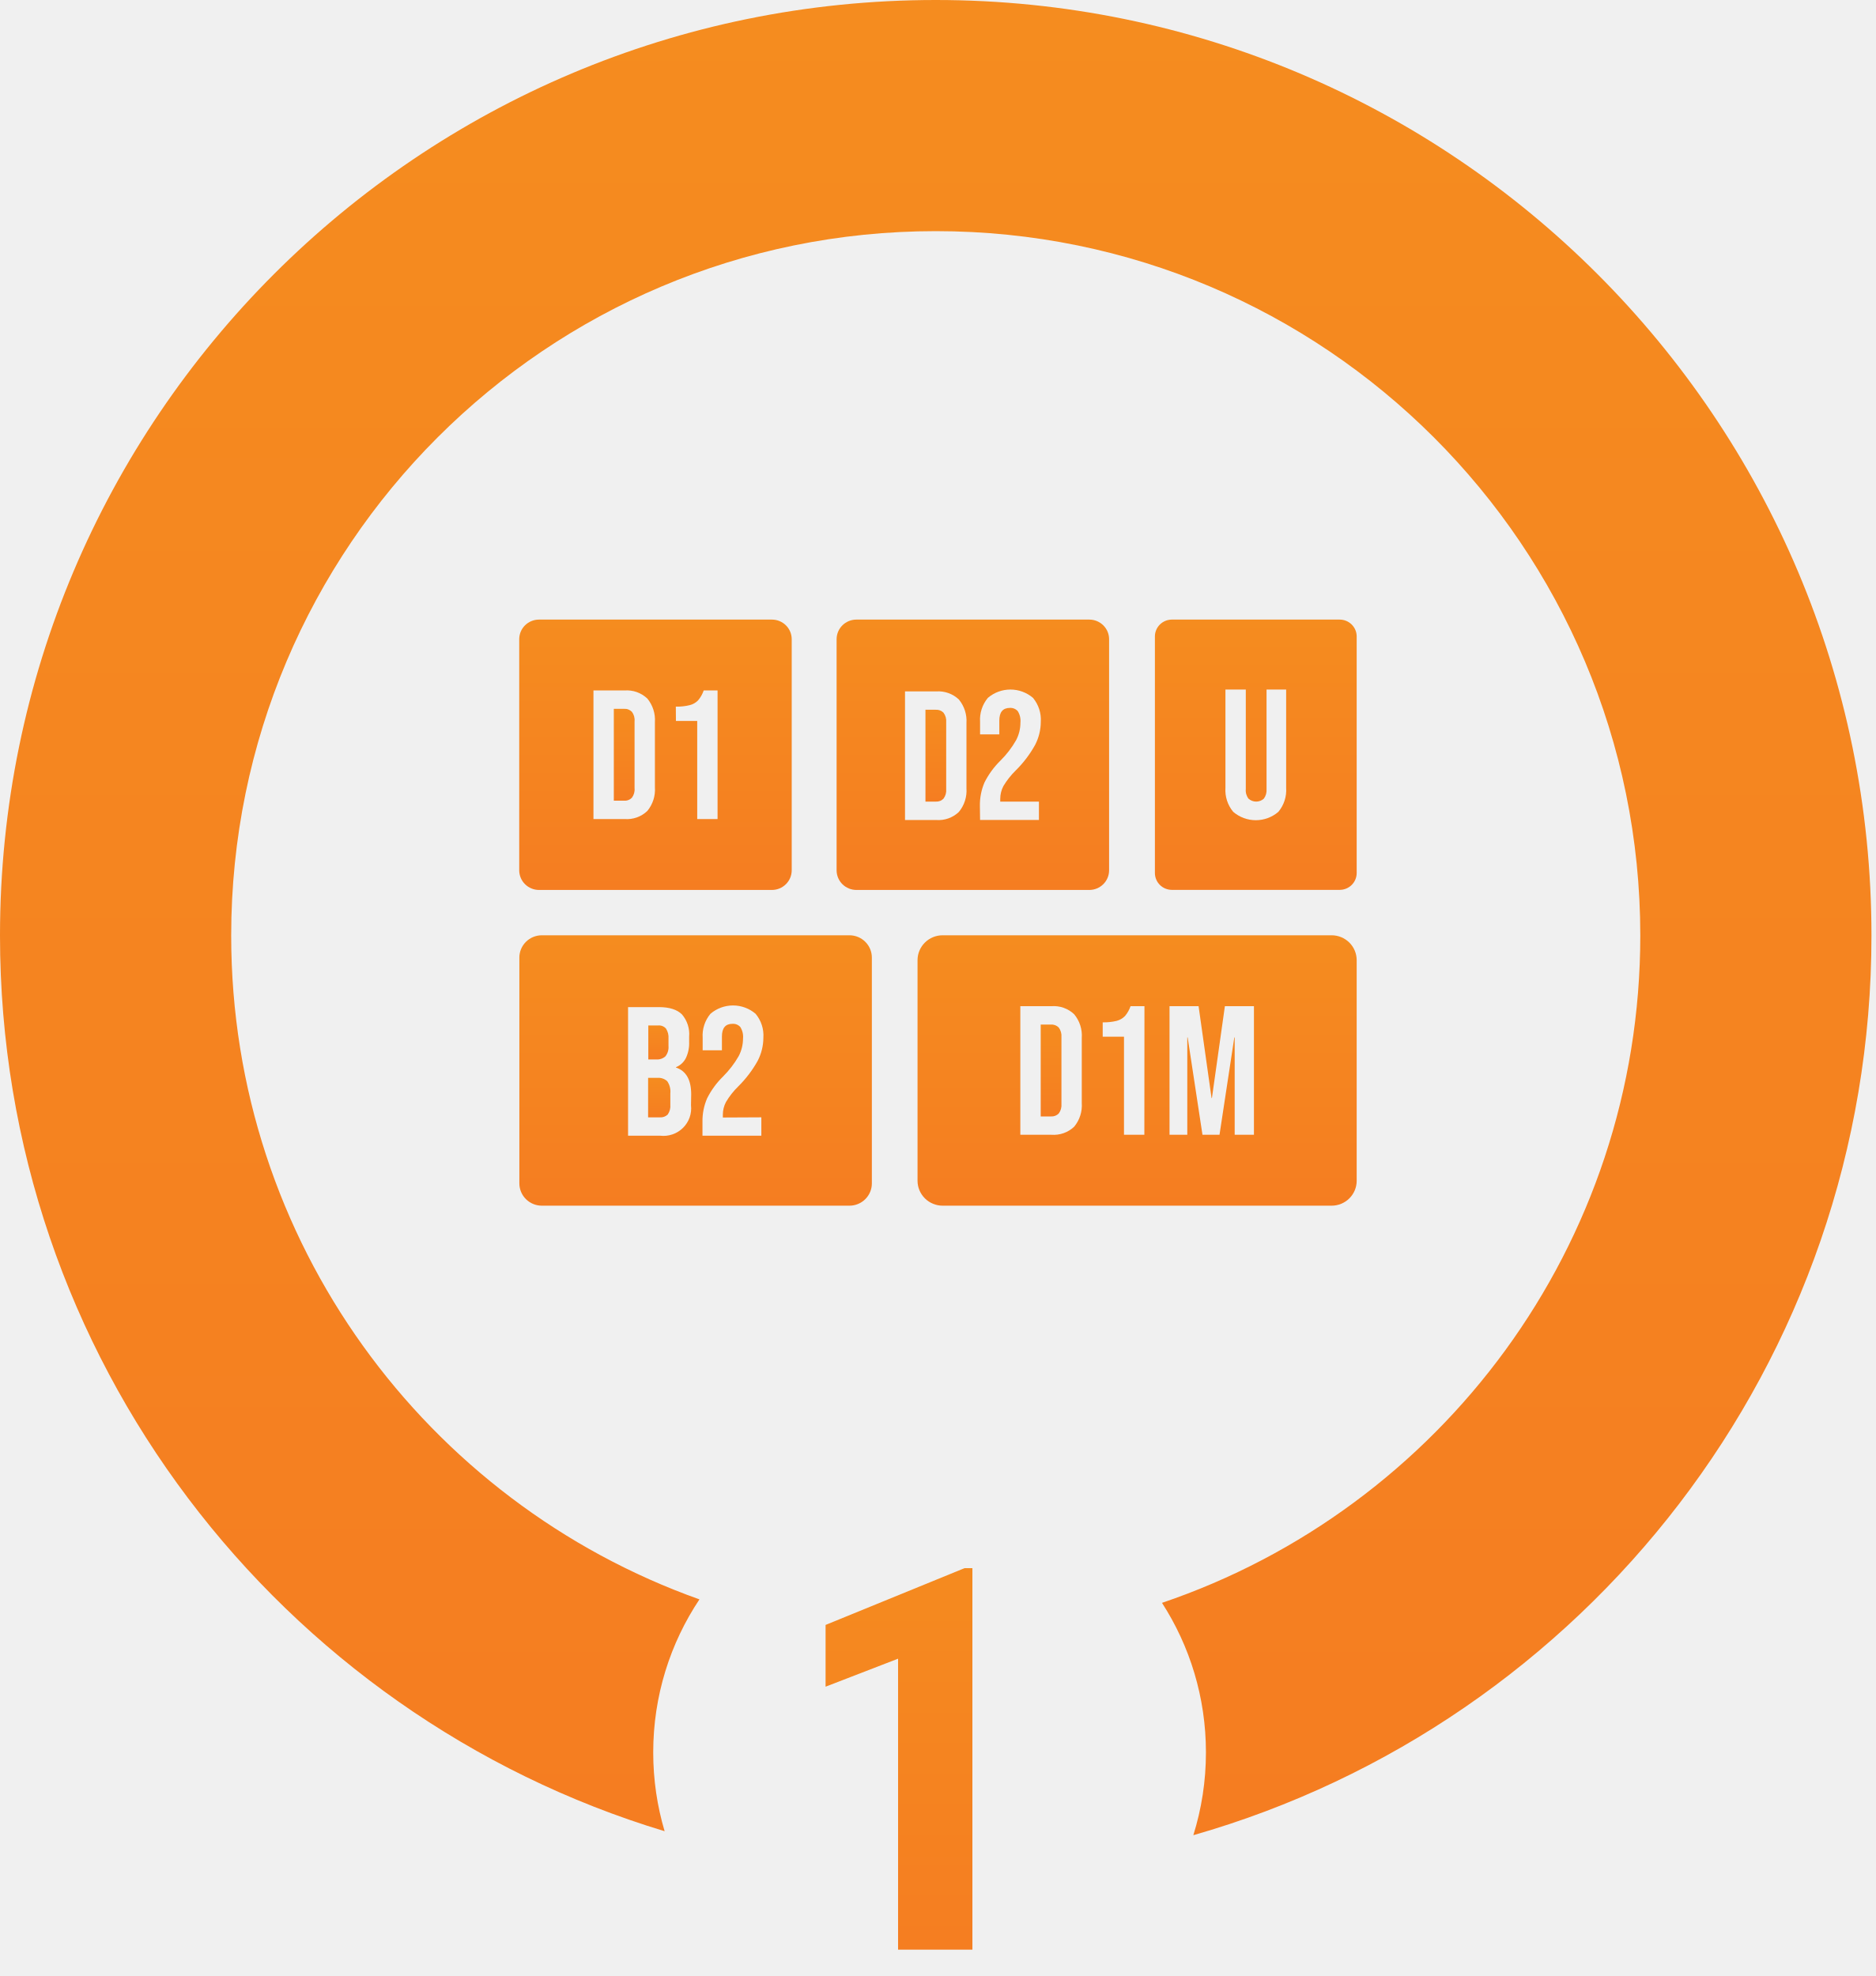
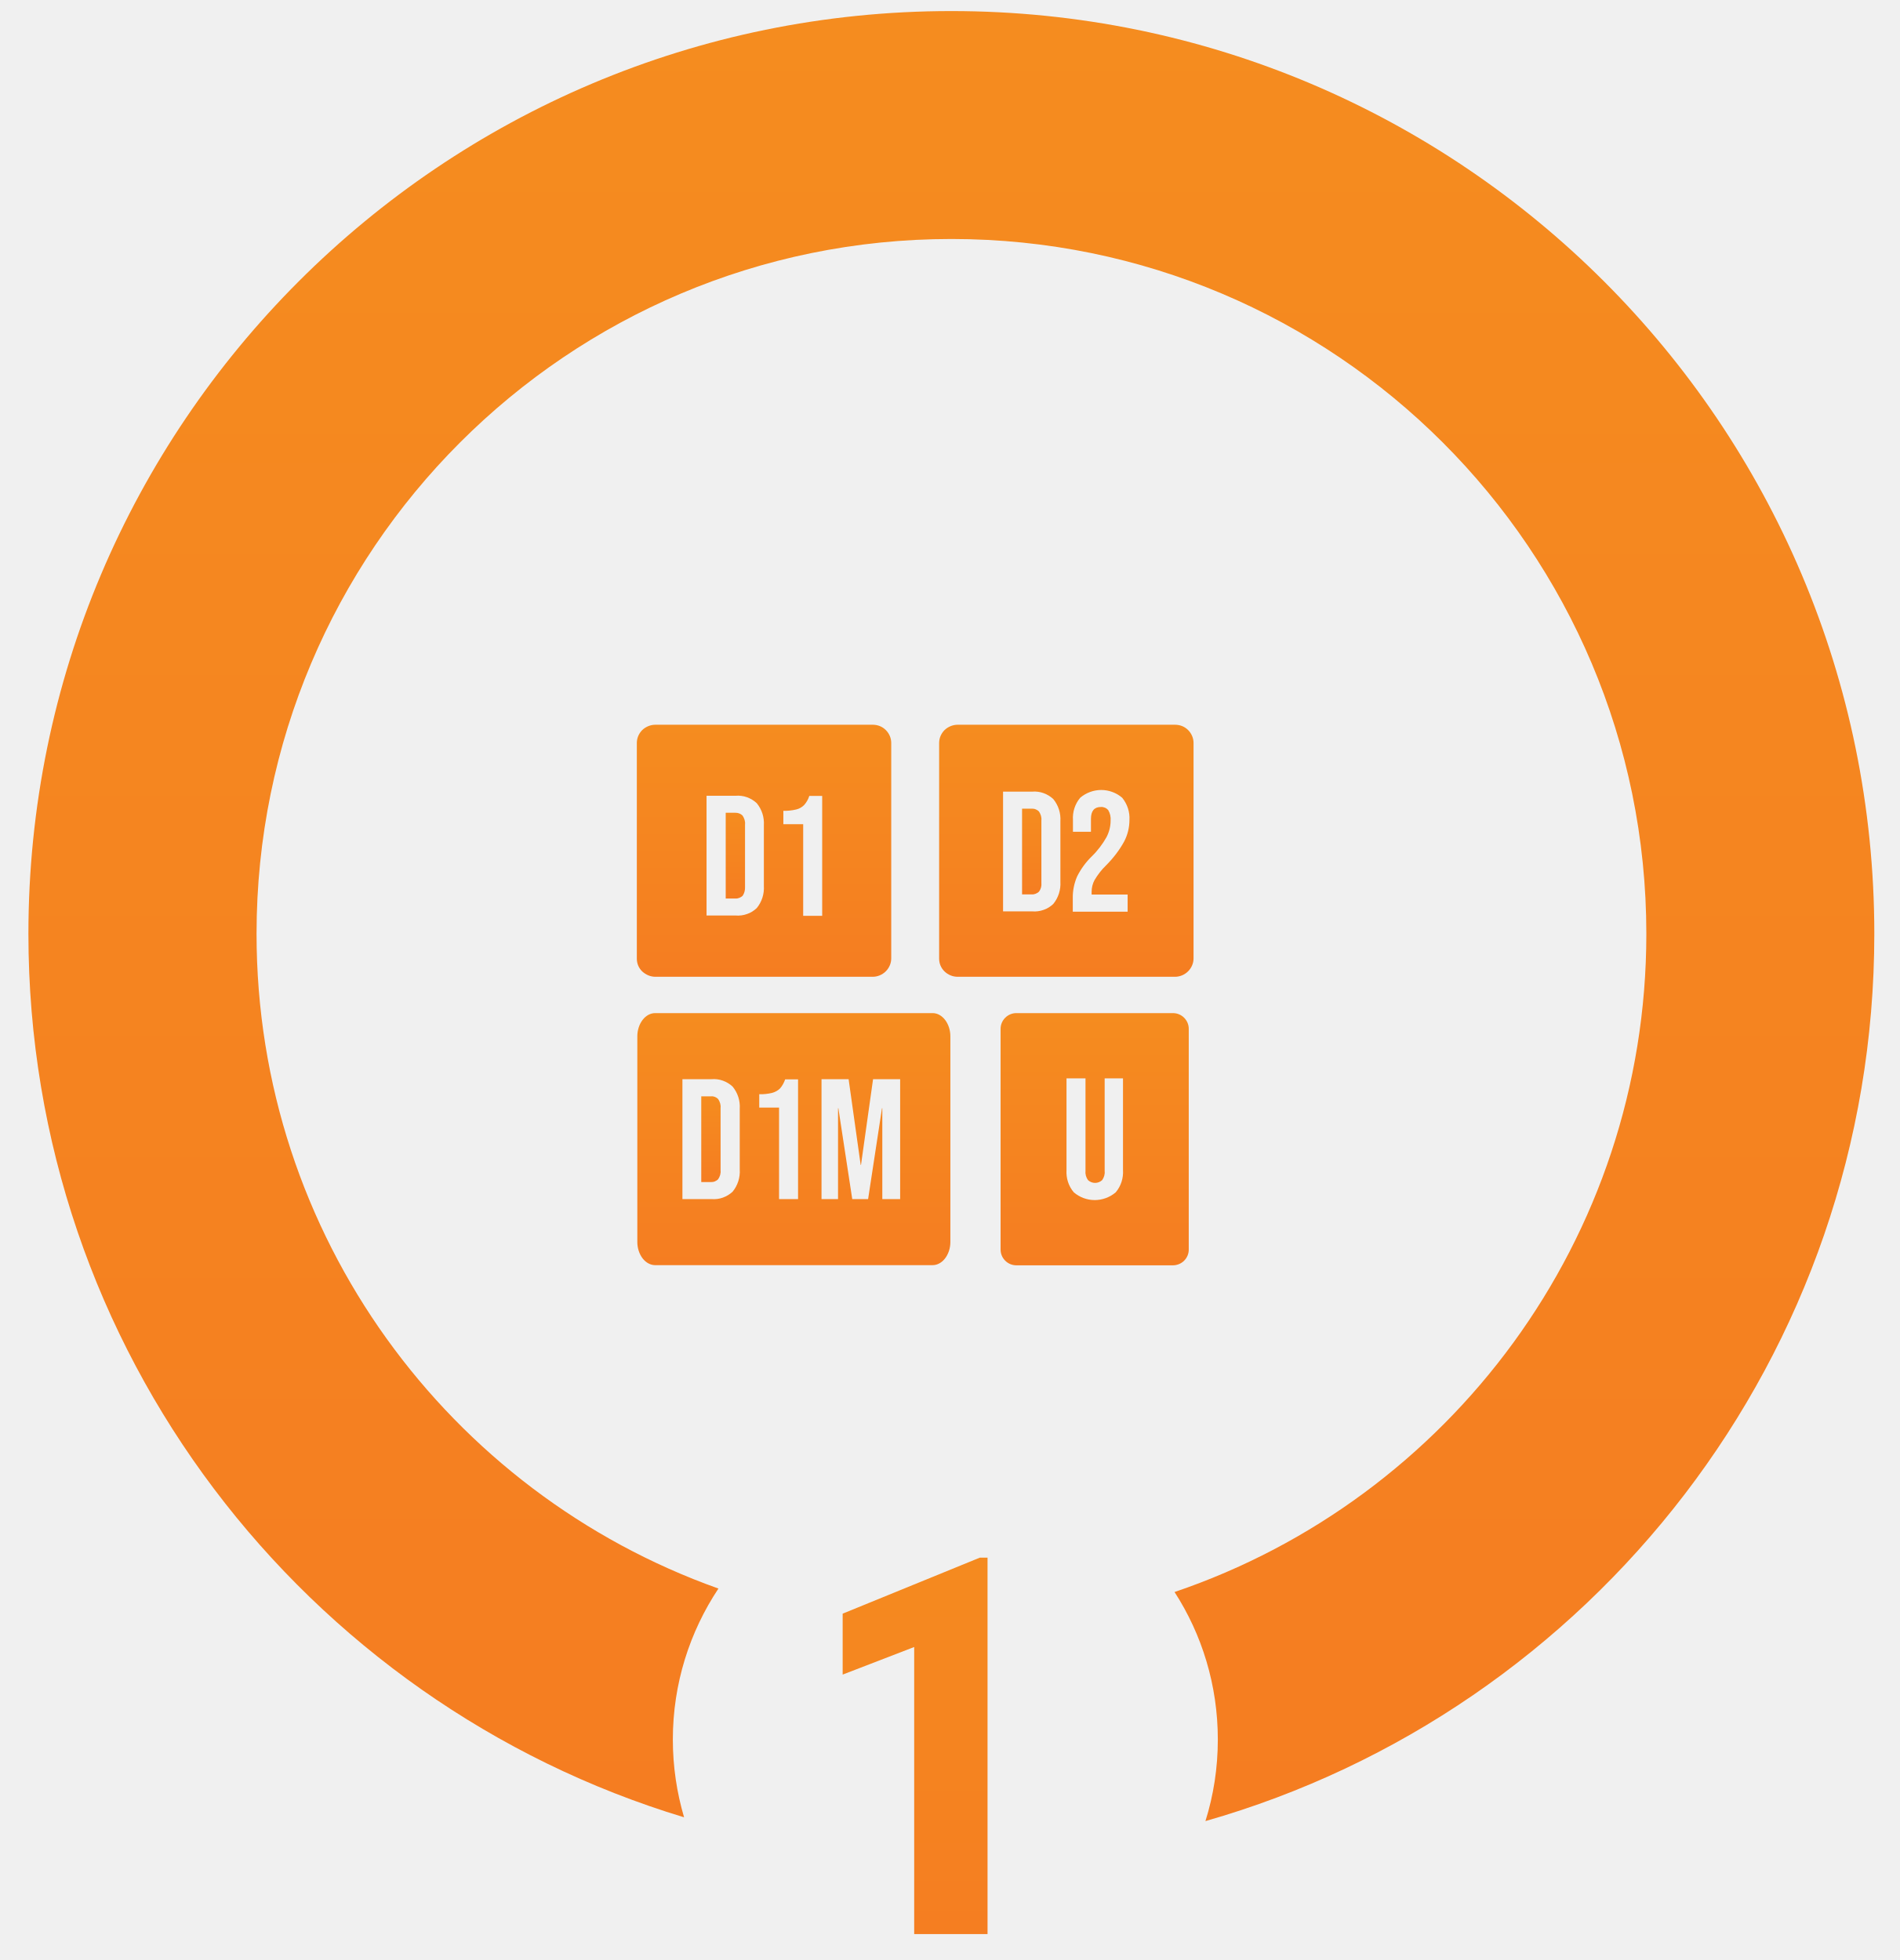
- <svg xmlns="http://www.w3.org/2000/svg" width="112" height="118" viewBox="0 0 112 118" fill="none">
-   <path fill-rule="evenodd" clip-rule="evenodd" d="M69.376 95.717C85.982 90.09 97.933 74.374 97.933 55.868C97.933 32.636 79.1 13.803 55.868 13.803C32.636 13.803 13.803 32.636 13.803 55.868C13.803 74.151 25.467 89.71 41.76 95.509C40.017 98.125 39 101.268 39 104.648C39 106.284 39.238 107.863 39.681 109.354C16.719 102.415 0 81.094 0 55.868C0 25.013 25.013 0 55.868 0C86.722 0 111.735 25.013 111.735 55.868C111.735 81.389 94.623 102.913 71.247 109.592C71.736 108.031 72 106.371 72 104.648C72 101.357 71.036 98.291 69.376 95.717Z" fill="url(#paint0_linear_371_744)" />
-   <path d="M58.057 116.426H53.619V99.051L49.291 100.723V97.035L57.588 93.644H58.057V116.426Z" fill="url(#paint1_linear_371_744)" />
-   <g clip-path="url(#clip0_371_744)">
-     <path d="M39.248 64.366H38.695V66.725H39.392C39.478 66.731 39.566 66.72 39.648 66.691C39.73 66.661 39.804 66.615 39.867 66.555C39.986 66.383 40.041 66.175 40.022 65.968V65.299C40.049 65.042 39.985 64.783 39.839 64.569C39.761 64.496 39.667 64.44 39.565 64.405C39.464 64.37 39.355 64.357 39.248 64.366Z" fill="url(#paint2_linear_371_744)" />
-     <path d="M50.717 55.852H32.345C31.991 55.853 31.652 55.993 31.401 56.242C31.151 56.491 31.009 56.827 31.008 57.179V70.669C31.009 71.022 31.15 71.359 31.4 71.608C31.651 71.857 31.99 71.998 32.345 71.999H50.717C51.072 71.999 51.412 71.858 51.662 71.609C51.913 71.36 52.054 71.022 52.054 70.669V57.179C52.053 56.827 51.912 56.49 51.661 56.241C51.411 55.992 51.071 55.852 50.717 55.852ZM41.256 65.999C41.284 66.246 41.256 66.496 41.173 66.731C41.09 66.965 40.955 67.178 40.778 67.353C40.6 67.528 40.385 67.662 40.148 67.742C39.911 67.823 39.659 67.85 39.41 67.82H37.498V60.141H39.333C39.96 60.141 40.416 60.283 40.714 60.574C40.871 60.757 40.99 60.969 41.064 61.198C41.138 61.427 41.165 61.668 41.145 61.907V62.214C41.159 62.547 41.093 62.878 40.952 63.18C40.829 63.428 40.619 63.623 40.361 63.728V63.75C40.967 63.953 41.269 64.487 41.267 65.352L41.256 65.999ZM45.456 66.723V67.82H41.941V66.997C41.932 66.513 42.026 66.033 42.218 65.588C42.46 65.105 42.781 64.666 43.168 64.287C43.532 63.924 43.846 63.515 44.102 63.07C44.273 62.745 44.362 62.383 44.362 62.017C44.386 61.777 44.329 61.536 44.201 61.331C44.143 61.265 44.071 61.214 43.989 61.181C43.908 61.147 43.819 61.133 43.732 61.139C43.312 61.139 43.102 61.391 43.102 61.896V62.719H41.952V61.973C41.917 61.454 42.083 60.942 42.416 60.541C42.791 60.219 43.269 60.042 43.765 60.042C44.26 60.042 44.739 60.219 45.113 60.541C45.447 60.942 45.613 61.454 45.577 61.973C45.574 62.45 45.459 62.919 45.24 63.344C44.927 63.908 44.534 64.425 44.074 64.88C43.791 65.156 43.546 65.468 43.345 65.807C43.22 66.042 43.156 66.304 43.157 66.569V66.734L45.456 66.723Z" fill="url(#paint3_linear_371_744)" />
-     <path d="M39.729 63.08C39.868 62.902 39.933 62.678 39.912 62.455V62.027C39.93 61.815 39.878 61.603 39.763 61.423C39.705 61.357 39.632 61.306 39.55 61.274C39.469 61.241 39.38 61.229 39.293 61.237H38.707V63.266H39.182C39.281 63.274 39.381 63.261 39.475 63.229C39.569 63.197 39.656 63.146 39.729 63.08Z" fill="url(#paint4_linear_371_744)" />
-     <path d="M79.508 55.852H56.276C55.88 55.852 55.501 56.008 55.221 56.286C54.941 56.563 54.783 56.94 54.781 57.333V70.516C54.783 70.909 54.941 71.285 55.221 71.563C55.501 71.841 55.88 71.998 56.276 71.999H79.508C79.903 71.998 80.283 71.841 80.562 71.563C80.842 71.285 80.999 70.909 81 70.516V57.333C80.998 56.94 80.841 56.564 80.561 56.287C80.282 56.01 79.903 55.853 79.508 55.852ZM64.587 65.867C64.623 66.379 64.461 66.885 64.134 67.282C63.954 67.453 63.74 67.584 63.506 67.667C63.272 67.75 63.023 67.783 62.775 67.765H60.918V60.086H62.775C63.023 60.067 63.272 60.1 63.506 60.183C63.741 60.267 63.955 60.398 64.134 60.569C64.462 60.965 64.624 61.472 64.587 61.984V65.867ZM68.323 67.765H67.107V61.907H65.836V61.051C66.115 61.058 66.394 61.028 66.665 60.964C66.856 60.914 67.03 60.814 67.168 60.673C67.314 60.499 67.426 60.3 67.499 60.086H68.329L68.323 67.765ZM74.866 67.765H73.716V61.951H73.694L72.81 67.765H71.793L70.909 61.951H70.887V67.765H69.826V60.086H71.561L72.335 65.571H72.357L73.131 60.086H74.866V67.765Z" fill="url(#paint5_linear_371_744)" />
-     <path d="M62.754 61.185H62.135V66.67H62.754C62.838 66.675 62.923 66.662 63.002 66.631C63.081 66.601 63.153 66.554 63.212 66.494C63.333 66.329 63.39 66.127 63.373 65.924V61.931C63.39 61.728 63.333 61.525 63.212 61.36C63.153 61.3 63.082 61.253 63.002 61.222C62.923 61.192 62.838 61.179 62.754 61.185Z" fill="url(#paint6_linear_371_744)" />
-     <path d="M32.177 53.145H46.092C46.404 53.144 46.702 53.02 46.922 52.801C47.143 52.583 47.267 52.286 47.269 51.977V38.166C47.267 37.856 47.143 37.56 46.922 37.342C46.702 37.124 46.403 37.001 46.092 37H32.177C31.866 37.001 31.567 37.124 31.346 37.342C31.126 37.56 31.002 37.856 31 38.166V51.985C31.004 52.293 31.129 52.587 31.349 52.804C31.57 53.021 31.867 53.144 32.177 53.145ZM40.35 42.197C40.629 42.205 40.908 42.175 41.179 42.109C41.371 42.063 41.546 41.962 41.682 41.819C41.829 41.646 41.941 41.446 42.014 41.232H42.842V48.911H41.627V43.053H40.356L40.35 42.197ZM35.432 41.232H37.289C37.537 41.213 37.786 41.246 38.02 41.329C38.254 41.413 38.468 41.544 38.648 41.714C38.975 42.112 39.137 42.618 39.101 43.13V47.013C39.138 47.525 38.976 48.031 38.648 48.428C38.469 48.599 38.255 48.731 38.021 48.814C37.786 48.897 37.537 48.93 37.289 48.911H35.432V41.232Z" fill="url(#paint7_linear_371_744)" />
-     <path d="M37.886 47.068V43.075C37.906 42.872 37.849 42.669 37.726 42.505C37.667 42.445 37.595 42.398 37.516 42.368C37.437 42.337 37.352 42.324 37.267 42.329H36.648V47.814H37.267C37.352 47.82 37.437 47.807 37.516 47.776C37.595 47.746 37.667 47.699 37.726 47.639C37.849 47.475 37.906 47.272 37.886 47.068Z" fill="url(#paint8_linear_371_744)" />
-     <path d="M56.492 47.123V43.13C56.511 42.926 56.454 42.723 56.331 42.559C56.272 42.499 56.2 42.453 56.121 42.422C56.042 42.392 55.958 42.379 55.873 42.384H55.254V47.869H55.873C55.958 47.874 56.042 47.861 56.122 47.831C56.201 47.801 56.272 47.754 56.331 47.693C56.454 47.529 56.511 47.326 56.492 47.123Z" fill="url(#paint9_linear_371_744)" />
-     <path d="M51.126 53.145H65.041C65.353 53.144 65.651 53.02 65.872 52.801C66.092 52.583 66.217 52.286 66.218 51.977V38.166C66.217 37.856 66.092 37.56 65.871 37.342C65.651 37.124 65.352 37.001 65.041 37H51.126C50.815 37.001 50.516 37.124 50.296 37.342C50.075 37.56 49.951 37.856 49.949 38.166V51.985C49.953 52.293 50.078 52.587 50.298 52.804C50.519 53.021 50.816 53.144 51.126 53.145ZM58.504 48.132C58.495 47.648 58.589 47.167 58.78 46.722C59.023 46.24 59.344 45.801 59.73 45.422C60.096 45.06 60.41 44.65 60.664 44.205C60.836 43.88 60.925 43.518 60.924 43.151C60.948 42.912 60.892 42.671 60.764 42.466C60.705 42.401 60.633 42.349 60.551 42.316C60.47 42.283 60.382 42.268 60.294 42.274C59.874 42.274 59.664 42.526 59.664 43.031V43.854H58.515V43.108C58.48 42.589 58.646 42.077 58.979 41.676C59.353 41.354 59.832 41.177 60.327 41.177C60.823 41.177 61.301 41.354 61.676 41.676C62.008 42.077 62.174 42.589 62.14 43.108C62.138 43.585 62.022 44.054 61.803 44.479C61.491 45.044 61.098 45.561 60.637 46.015C60.355 46.292 60.11 46.603 59.907 46.942C59.784 47.177 59.719 47.439 59.719 47.704V47.869H62.029V48.966H58.515L58.504 48.132ZM54.033 41.289H55.89C56.138 41.27 56.387 41.304 56.621 41.387C56.855 41.47 57.069 41.601 57.249 41.772C57.576 42.169 57.738 42.675 57.702 43.187V47.071C57.739 47.582 57.577 48.089 57.249 48.486C57.07 48.657 56.856 48.788 56.622 48.872C56.387 48.955 56.138 48.988 55.89 48.968H54.033V41.289Z" fill="url(#paint10_linear_371_744)" />
-     <path d="M79.989 37H69.964C69.697 37.001 69.441 37.106 69.252 37.293C69.063 37.48 68.955 37.733 68.953 37.998V52.136C68.954 52.402 69.061 52.657 69.25 52.845C69.44 53.033 69.696 53.139 69.964 53.14H79.989C80.257 53.139 80.513 53.033 80.703 52.845C80.892 52.657 80.999 52.402 81 52.136V37.998C80.998 37.733 80.89 37.48 80.701 37.293C80.512 37.106 80.256 37.001 79.989 37ZM76.789 47.049C76.825 47.567 76.658 48.08 76.325 48.48C75.951 48.802 75.472 48.98 74.977 48.98C74.481 48.98 74.002 48.802 73.628 48.48C73.295 48.08 73.129 47.567 73.164 47.049V41.177H74.38V47.123C74.36 47.326 74.417 47.529 74.54 47.693C74.666 47.806 74.829 47.869 74.999 47.869C75.168 47.869 75.332 47.806 75.457 47.693C75.578 47.528 75.635 47.326 75.618 47.123V41.177H76.789V47.049Z" fill="url(#paint11_linear_371_744)" />
+ <svg xmlns="http://www.w3.org/2000/svg" xmlns:xlink="http://www.w3.org/1999/xlink" version="1.1" id="Réteg_1" x="0px" y="0px" viewBox="0 0 114.98 118.67" style="enable-background:new 0 0 114.98 118.67;" xml:space="preserve">
+   <style type="text/css">
+ 	.st0{fill-rule:evenodd;clip-rule:evenodd;fill:url(#SVGID_1_);}
+ 	.st1{fill:url(#SVGID_00000147222390836322561760000000613231641069578129_);}
+ 	.st2{clip-path:url(#SVGID_00000120560397369724418050000016357711647630829202_);}
+ 	.st3{fill:url(#SVGID_00000170267501479107510570000008174627468729613240_);}
+ 	.st4{fill:url(#SVGID_00000116936583071469000120000007866562514417541529_);}
+ 	.st5{fill:url(#SVGID_00000049904365903005563400000015939637903044811935_);}
+ 	.st6{fill:url(#SVGID_00000126282318423797794760000012427151782867652512_);}
+ 	.st7{fill:url(#SVGID_00000088840658454591727170000000056871713270469541_);}
+ 	.st8{fill:url(#SVGID_00000144320146604150337310000012461883438399886728_);}
+ 	.st9{fill:url(#SVGID_00000016063874958279235440000017079279387171960203_);}
+ </style>
+   <linearGradient id="SVGID_1_" gradientUnits="userSpaceOnUse" x1="57.591" y1="118.435" x2="57.591" y2="8.843" gradientTransform="matrix(1 0 0 -1 0 119.1064)">
+     <stop offset="0" style="stop-color:#F58C1F" />
+     <stop offset="1" style="stop-color:#F57D21" />
+   </linearGradient>
+   <path class="st0" d="M71.1,96.39c16.61-5.63,28.56-21.34,28.56-39.85c0-23.23-18.83-42.07-42.07-42.07S15.53,33.31,15.53,56.54  c0,18.28,11.66,33.84,27.96,39.64c-1.74,2.62-2.76,5.76-2.76,9.14c0,1.64,0.24,3.21,0.68,4.71C18.44,103.09,1.72,81.76,1.72,56.54  c0-30.85,25.01-55.87,55.87-55.87c30.85,0,55.87,25.01,55.87,55.87c0,25.52-17.11,47.05-40.49,53.72c0.49-1.56,0.75-3.22,0.75-4.94  C73.72,102.03,72.76,98.96,71.1,96.39z" />
+   <linearGradient id="SVGID_00000051354256935677486180000015364233394869010846_" gradientUnits="userSpaceOnUse" x1="55.397" y1="28.009" x2="55.397" y2="0.699" gradientTransform="matrix(1 0 0 -1 0 119.1064)">
+     <stop offset="0" style="stop-color:#F58C1F" />
+     <stop offset="1" style="stop-color:#F57D21" />
+   </linearGradient>
+   <path style="fill:url(#SVGID_00000051354256935677486180000015364233394869010846_);" d="M59.78,117.1h-4.44V99.72l-4.33,1.67v-3.69  l8.3-3.39h0.47V117.1z" />
+   <g>
+     <defs>
+       <rect id="SVGID_00000044898176724707421490000015651117623756271799_" x="32.72" y="43.22" width="50" height="35" />
+     </defs>
+     <clipPath id="SVGID_00000107584256304684147370000003194341780832555408_">
+       <use xlink:href="#SVGID_00000044898176724707421490000015651117623756271799_" style="overflow:visible;" />
+     </clipPath>
+     <g style="clip-path:url(#SVGID_00000107584256304684147370000003194341780832555408_);">
+       <linearGradient id="SVGID_00000036967726925177172710000001906313691343693234_" gradientUnits="userSpaceOnUse" x1="48.059" y1="57.768" x2="48.059" y2="42.501" gradientTransform="matrix(1 0 0 -1 0 119.1064)">
+         <stop offset="0" style="stop-color:#F58C1F" />
+         <stop offset="1" style="stop-color:#F57D21" />
+       </linearGradient>
+       <path style="fill:url(#SVGID_00000036967726925177172710000001906313691343693234_);" d="M56.46,61.34H39.66    c-0.29,0-0.56,0.15-0.76,0.41c-0.2,0.26-0.32,0.62-0.32,0.99V75.2c0,0.37,0.12,0.73,0.32,0.99c0.2,0.26,0.48,0.41,0.76,0.41h16.79    c0.29,0,0.56-0.15,0.76-0.41c0.2-0.26,0.32-0.62,0.32-0.99V62.74c0-0.37-0.12-0.73-0.32-0.99C57.01,61.49,56.74,61.34,56.46,61.34    z M44.78,70.81c0.03,0.48-0.12,0.96-0.43,1.34c-0.17,0.16-0.37,0.28-0.59,0.36c-0.22,0.08-0.46,0.11-0.69,0.09h-1.76v-7.26h1.76    c0.23-0.02,0.47,0.01,0.69,0.09c0.22,0.08,0.42,0.2,0.59,0.36c0.31,0.38,0.46,0.85,0.43,1.34V70.81z M48.31,72.6h-1.15v-5.54h-1.2    v-0.81c0.26,0.01,0.53-0.02,0.78-0.08c0.18-0.05,0.35-0.14,0.48-0.27c0.14-0.16,0.24-0.35,0.31-0.55h0.78L48.31,72.6z M54.5,72.6    h-1.09v-5.5h-0.02l-0.84,5.5h-0.96l-0.84-5.5h-0.02v5.5h-1v-7.26h1.64l0.73,5.19h0.02l0.73-5.19h1.64V72.6z" />
+       <linearGradient id="SVGID_00000170984961949388599580000008702312545502510248_" gradientUnits="userSpaceOnUse" x1="43.046" y1="52.728" x2="43.046" y2="47.54" gradientTransform="matrix(1 0 0 -1 0 119.1064)">
+         <stop offset="0" style="stop-color:#F58C1F" />
+         <stop offset="1" style="stop-color:#F57D21" />
+       </linearGradient>
+       <path style="fill:url(#SVGID_00000170984961949388599580000008702312545502510248_);" d="M43.04,66.38h-0.59v5.19h0.59    c0.08,0,0.16-0.01,0.23-0.04c0.07-0.03,0.14-0.07,0.2-0.13c0.11-0.16,0.17-0.35,0.15-0.54v-3.78c0.02-0.19-0.04-0.38-0.15-0.54    c-0.06-0.06-0.12-0.1-0.2-0.13S43.12,66.37,43.04,66.38z" />
+       <linearGradient id="SVGID_00000001653785468347799680000004420320181741800639_" gradientUnits="userSpaceOnUse" x1="46.249" y1="75.231" x2="46.249" y2="59.966" gradientTransform="matrix(1 0 0 -1 0 119.1064)">
+         <stop offset="0" style="stop-color:#F58C1F" />
+         <stop offset="1" style="stop-color:#F57D21" />
+       </linearGradient>
+       <path style="fill:url(#SVGID_00000001653785468347799680000004420320181741800639_);" d="M39.67,59.14h13.16    c0.29,0,0.58-0.12,0.79-0.33c0.21-0.21,0.33-0.49,0.33-0.78V44.98c0-0.29-0.12-0.57-0.33-0.78c-0.21-0.21-0.49-0.32-0.79-0.32    H39.67c-0.29,0-0.58,0.12-0.79,0.32c-0.21,0.21-0.33,0.49-0.33,0.78v13.07c0,0.29,0.12,0.57,0.33,0.77    C39.1,59.02,39.38,59.14,39.67,59.14z M47.42,49.09c0.26,0.01,0.53-0.02,0.78-0.08c0.18-0.04,0.35-0.14,0.48-0.27    c0.14-0.16,0.25-0.35,0.31-0.55h0.78v7.26h-1.15V49.9h-1.2L47.42,49.09z M42.77,48.18h1.76c0.23-0.02,0.47,0.01,0.69,0.09    s0.42,0.2,0.59,0.36c0.31,0.38,0.46,0.85,0.43,1.34v3.67c0.03,0.48-0.12,0.96-0.43,1.34c-0.17,0.16-0.37,0.29-0.59,0.36    c-0.22,0.08-0.46,0.11-0.69,0.09h-1.76V48.18z" />
+       <linearGradient id="SVGID_00000090977908906779319980000016340315835314318252_" gradientUnits="userSpaceOnUse" x1="44.512" y1="69.892" x2="44.512" y2="64.704" gradientTransform="matrix(1 0 0 -1 0 119.1064)">
+         <stop offset="0" style="stop-color:#F58C1F" />
+         <stop offset="1" style="stop-color:#F57D21" />
+       </linearGradient>
+       <path style="fill:url(#SVGID_00000090977908906779319980000016340315835314318252_);" d="M45.1,53.7v-3.78    c0.02-0.19-0.04-0.38-0.15-0.54c-0.06-0.06-0.12-0.1-0.2-0.13s-0.15-0.04-0.23-0.04h-0.59v5.19h0.59    c0.08,0.01,0.16-0.01,0.24-0.04c0.07-0.03,0.14-0.07,0.2-0.13C45.06,54.08,45.11,53.89,45.1,53.7z" />
+       <linearGradient id="SVGID_00000139251691396003285540000014939540469112058296_" gradientUnits="userSpaceOnUse" x1="62.458" y1="70.142" x2="62.458" y2="64.954" gradientTransform="matrix(1 0 0 -1 0 119.1064)">
+         <stop offset="0" style="stop-color:#F58C1F" />
+         <stop offset="1" style="stop-color:#F57D21" />
+       </linearGradient>
+       <path style="fill:url(#SVGID_00000139251691396003285540000014939540469112058296_);" d="M63.04,53.45v-3.78    c0.02-0.19-0.04-0.38-0.15-0.54c-0.06-0.06-0.12-0.1-0.2-0.13c-0.07-0.03-0.15-0.04-0.23-0.04h-0.59v5.19h0.59    c0.08,0.01,0.16-0.01,0.24-0.04c0.07-0.03,0.14-0.07,0.2-0.13C63.01,53.83,63.06,53.64,63.04,53.45z" />
+       <linearGradient id="SVGID_00000057864698169425145910000013442779801168225934_" gradientUnits="userSpaceOnUse" x1="64.546" y1="75.231" x2="64.546" y2="59.966" gradientTransform="matrix(1 0 0 -1 0 119.1064)">
+         <stop offset="0" style="stop-color:#F58C1F" />
+         <stop offset="1" style="stop-color:#F57D21" />
+       </linearGradient>
+       <path style="fill:url(#SVGID_00000057864698169425145910000013442779801168225934_);" d="M57.97,59.14h13.16    c0.29,0,0.58-0.12,0.79-0.33c0.21-0.21,0.33-0.49,0.33-0.78V44.98c0-0.29-0.12-0.57-0.33-0.78c-0.21-0.21-0.49-0.32-0.79-0.32    H57.97c-0.29,0-0.58,0.12-0.79,0.32c-0.21,0.21-0.33,0.49-0.33,0.78v13.07c0,0.29,0.12,0.57,0.33,0.77    C57.39,59.02,57.67,59.14,57.97,59.14z M64.94,54.4c-0.01-0.46,0.08-0.91,0.26-1.33c0.23-0.46,0.53-0.87,0.9-1.23    c0.35-0.34,0.64-0.73,0.88-1.15c0.16-0.31,0.25-0.65,0.25-1c0.02-0.23-0.03-0.45-0.15-0.65c-0.06-0.06-0.12-0.11-0.2-0.14    c-0.08-0.03-0.16-0.05-0.24-0.04c-0.4,0-0.6,0.24-0.6,0.72v0.78h-1.09v-0.71c-0.03-0.49,0.12-0.97,0.44-1.35    c0.35-0.3,0.81-0.47,1.27-0.47c0.47,0,0.92,0.17,1.27,0.47c0.31,0.38,0.47,0.86,0.44,1.35c0,0.45-0.11,0.9-0.32,1.3    c-0.29,0.53-0.67,1.02-1.1,1.45c-0.27,0.26-0.5,0.56-0.69,0.88c-0.12,0.22-0.18,0.47-0.18,0.72v0.16h2.18v1.04h-3.32L64.94,54.4z     M60.72,47.93h1.76c0.23-0.02,0.47,0.01,0.69,0.09c0.22,0.08,0.42,0.2,0.59,0.36c0.31,0.38,0.46,0.85,0.43,1.34v3.67    c0.03,0.48-0.12,0.96-0.43,1.34c-0.17,0.16-0.37,0.29-0.59,0.36c-0.22,0.08-0.46,0.11-0.69,0.09h-1.76V47.93z" />
+       <linearGradient id="SVGID_00000119829746393421999620000018190819904189801390_" gradientUnits="userSpaceOnUse" x1="66.264" y1="57.764" x2="66.264" y2="42.505" gradientTransform="matrix(1 0 0 -1 0 119.1064)">
+         <stop offset="0" style="stop-color:#F58C1F" />
+         <stop offset="1" style="stop-color:#F57D21" />
+       </linearGradient>
+       <path style="fill:url(#SVGID_00000119829746393421999620000018190819904189801390_);" d="M71,61.34h-9.48    c-0.25,0-0.49,0.1-0.67,0.28c-0.18,0.18-0.28,0.42-0.28,0.67v13.37c0,0.25,0.1,0.49,0.28,0.67s0.42,0.28,0.68,0.28H71    c0.25,0,0.5-0.1,0.68-0.28c0.18-0.18,0.28-0.42,0.28-0.67V62.29c0-0.25-0.1-0.49-0.28-0.67C71.5,61.44,71.26,61.34,71,61.34z     M67.98,70.84c0.03,0.49-0.12,0.97-0.44,1.35c-0.35,0.3-0.81,0.47-1.27,0.47c-0.47,0-0.92-0.17-1.27-0.47    c-0.32-0.38-0.47-0.86-0.44-1.35v-5.55h1.15v5.62c-0.02,0.19,0.04,0.38,0.15,0.54c0.12,0.11,0.27,0.17,0.43,0.17    c0.16,0,0.31-0.06,0.43-0.17c0.11-0.16,0.17-0.35,0.15-0.54v-5.62h1.11V70.84z" />
+     </g>
  </g>
-   <defs>
-     <linearGradient id="paint0_linear_371_744" x1="55.868" y1="0" x2="55.868" y2="109.592" gradientUnits="userSpaceOnUse">
-       <stop stop-color="#F58C1F" />
-       <stop offset="1" stop-color="#F57D21" />
-     </linearGradient>
-     <linearGradient id="paint1_linear_371_744" x1="54.932" y1="90.426" x2="54.932" y2="117.736" gradientUnits="userSpaceOnUse">
-       <stop stop-color="#F58C1F" />
-       <stop offset="1" stop-color="#F57D21" />
-     </linearGradient>
-     <linearGradient id="paint2_linear_371_744" x1="39.362" y1="64.363" x2="39.362" y2="66.727" gradientUnits="userSpaceOnUse">
-       <stop stop-color="#F58C1F" />
-       <stop offset="1" stop-color="#F57D21" />
-     </linearGradient>
-     <linearGradient id="paint3_linear_371_744" x1="41.531" y1="55.852" x2="41.531" y2="71.999" gradientUnits="userSpaceOnUse">
-       <stop stop-color="#F58C1F" />
-       <stop offset="1" stop-color="#F57D21" />
-     </linearGradient>
-     <linearGradient id="paint4_linear_371_744" x1="39.311" y1="61.234" x2="39.311" y2="63.268" gradientUnits="userSpaceOnUse">
-       <stop stop-color="#F58C1F" />
-       <stop offset="1" stop-color="#F57D21" />
-     </linearGradient>
-     <linearGradient id="paint5_linear_371_744" x1="67.891" y1="55.852" x2="67.891" y2="71.999" gradientUnits="userSpaceOnUse">
-       <stop stop-color="#F58C1F" />
-       <stop offset="1" stop-color="#F57D21" />
-     </linearGradient>
-     <linearGradient id="paint6_linear_371_744" x1="62.755" y1="61.184" x2="62.755" y2="66.671" gradientUnits="userSpaceOnUse">
-       <stop stop-color="#F58C1F" />
-       <stop offset="1" stop-color="#F57D21" />
-     </linearGradient>
-     <linearGradient id="paint7_linear_371_744" x1="39.134" y1="37" x2="39.134" y2="53.145" gradientUnits="userSpaceOnUse">
-       <stop stop-color="#F58C1F" />
-       <stop offset="1" stop-color="#F57D21" />
-     </linearGradient>
-     <linearGradient id="paint8_linear_371_744" x1="37.269" y1="42.328" x2="37.269" y2="47.815" gradientUnits="userSpaceOnUse">
-       <stop stop-color="#F58C1F" />
-       <stop offset="1" stop-color="#F57D21" />
-     </linearGradient>
-     <linearGradient id="paint9_linear_371_744" x1="55.875" y1="42.383" x2="55.875" y2="47.87" gradientUnits="userSpaceOnUse">
-       <stop stop-color="#F58C1F" />
-       <stop offset="1" stop-color="#F57D21" />
-     </linearGradient>
-     <linearGradient id="paint10_linear_371_744" x1="58.084" y1="37" x2="58.084" y2="53.145" gradientUnits="userSpaceOnUse">
-       <stop stop-color="#F58C1F" />
-       <stop offset="1" stop-color="#F57D21" />
-     </linearGradient>
-     <linearGradient id="paint11_linear_371_744" x1="74.977" y1="37" x2="74.977" y2="53.14" gradientUnits="userSpaceOnUse">
-       <stop stop-color="#F58C1F" />
-       <stop offset="1" stop-color="#F57D21" />
-     </linearGradient>
-     <clipPath id="clip0_371_744">
-       <rect width="50" height="35" fill="white" transform="translate(31 37)" />
-     </clipPath>
-   </defs>
</svg>
